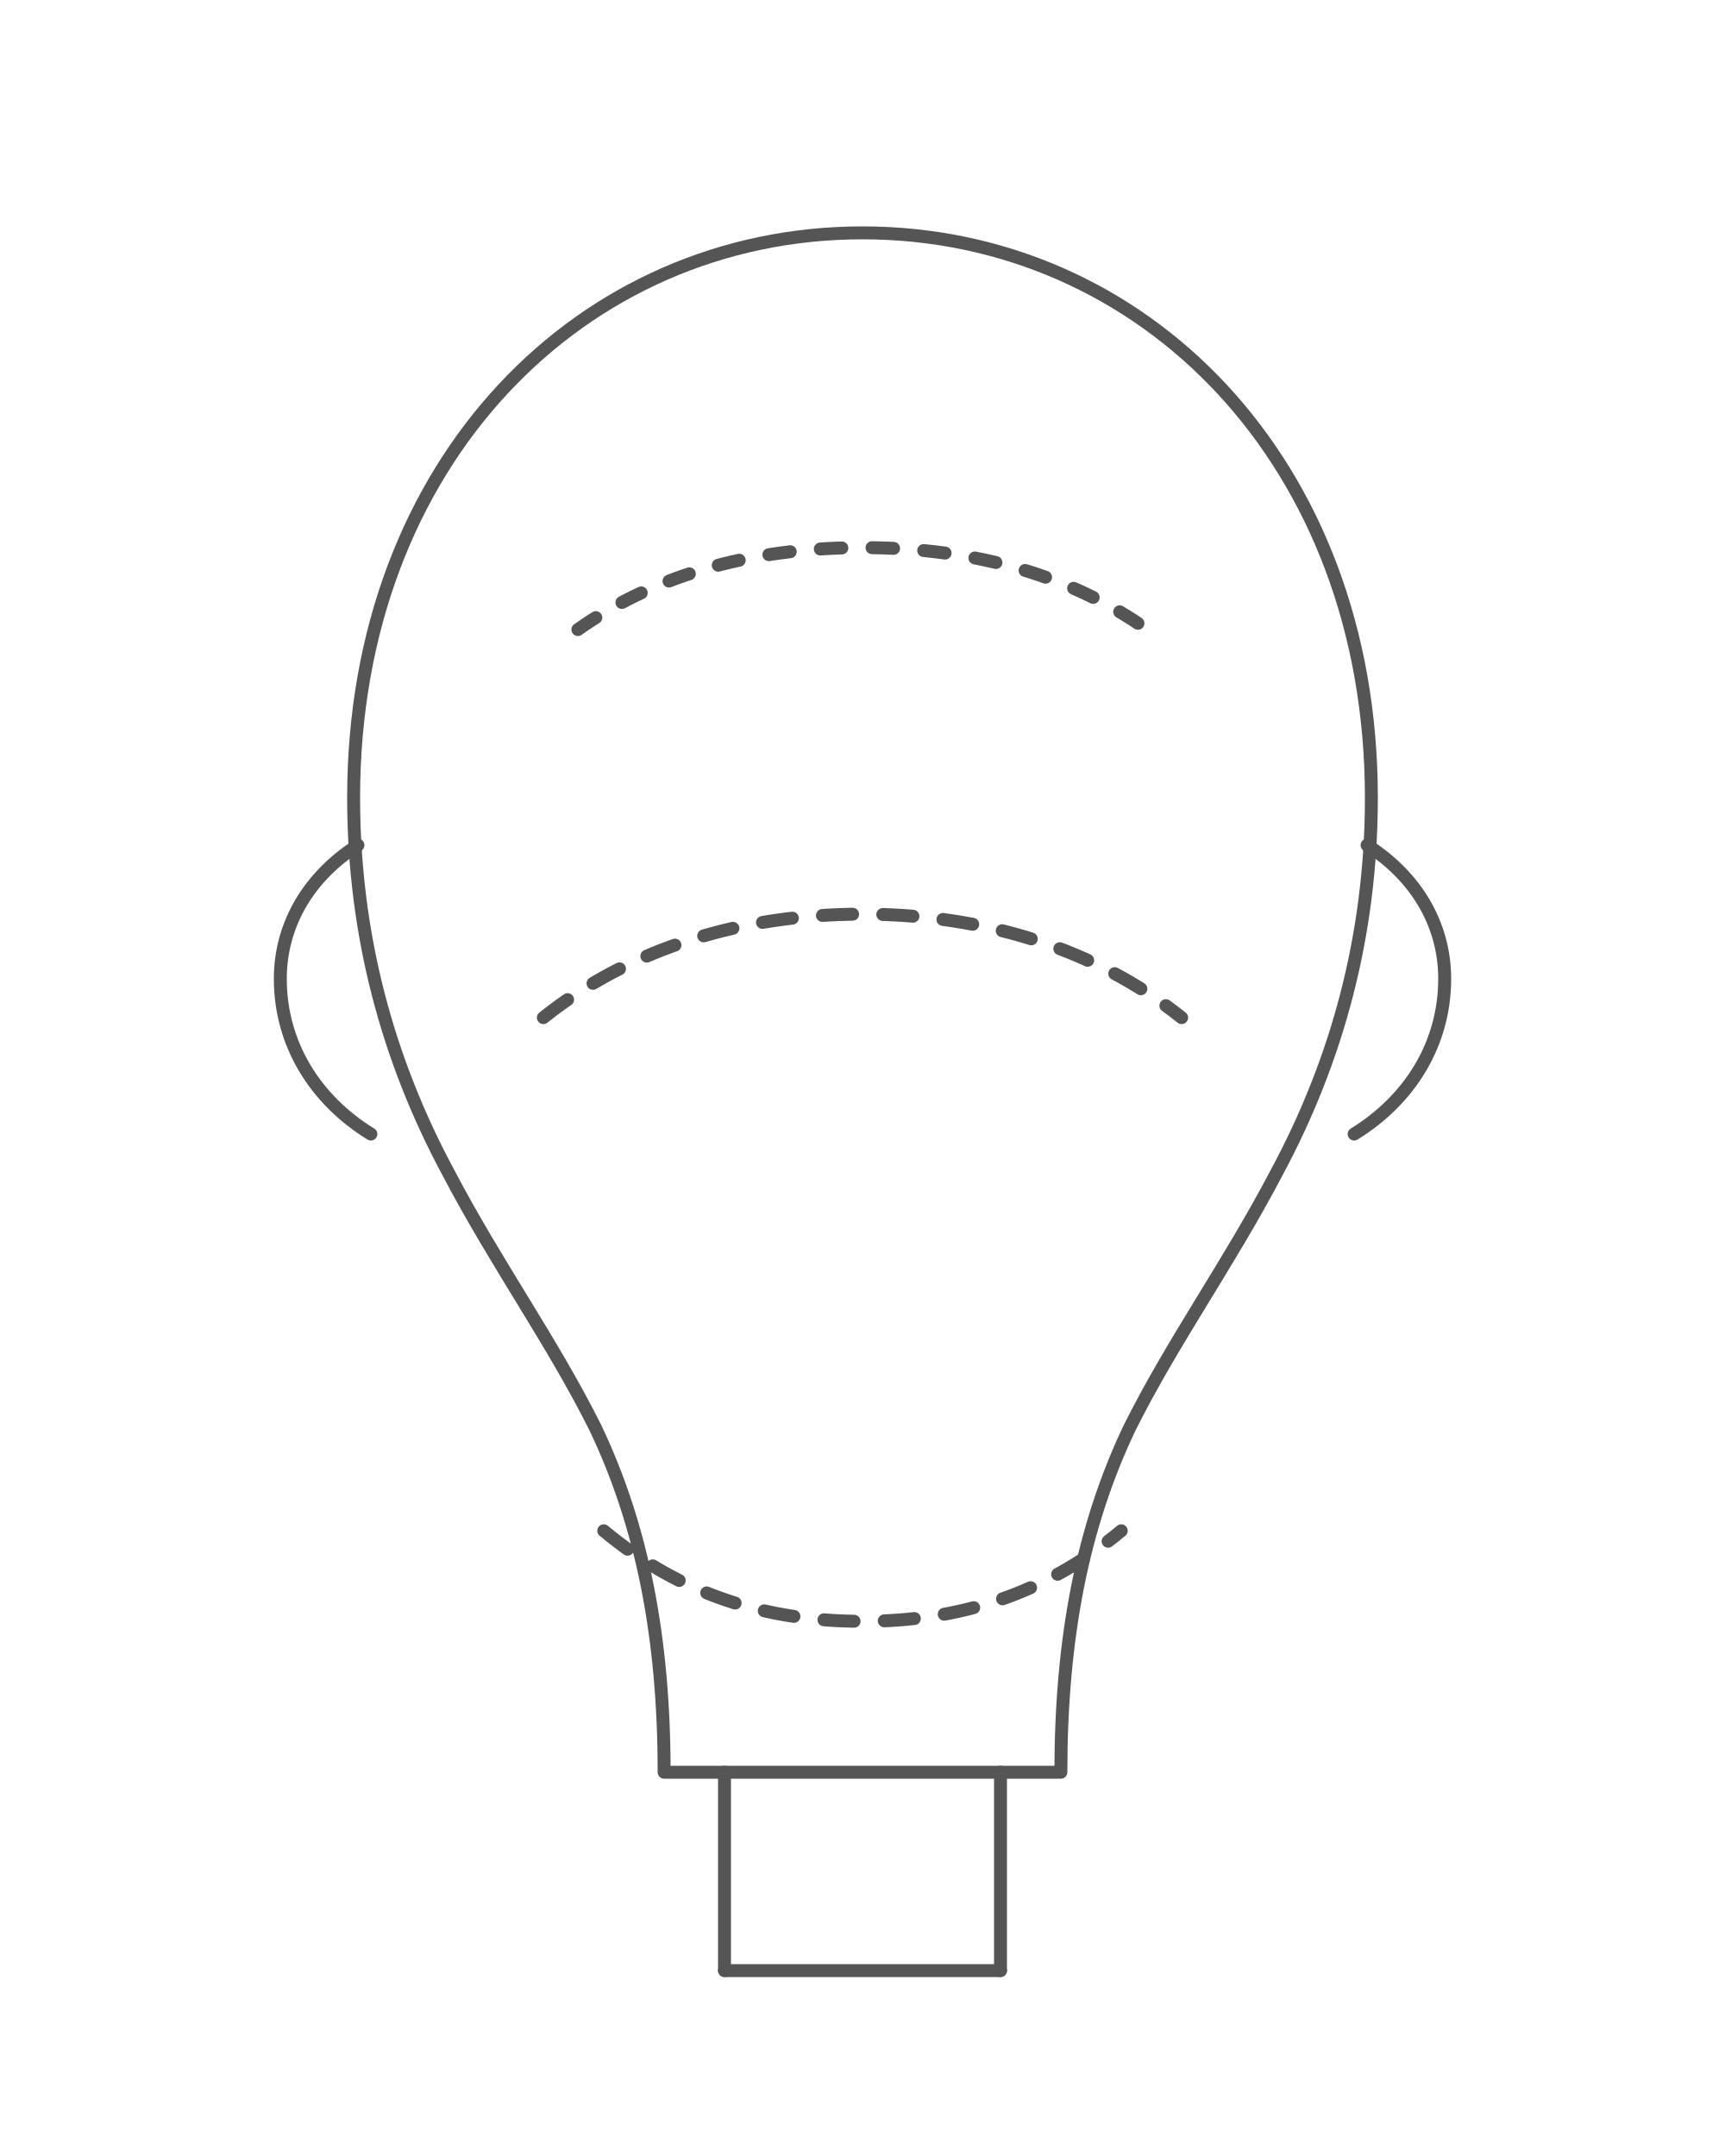
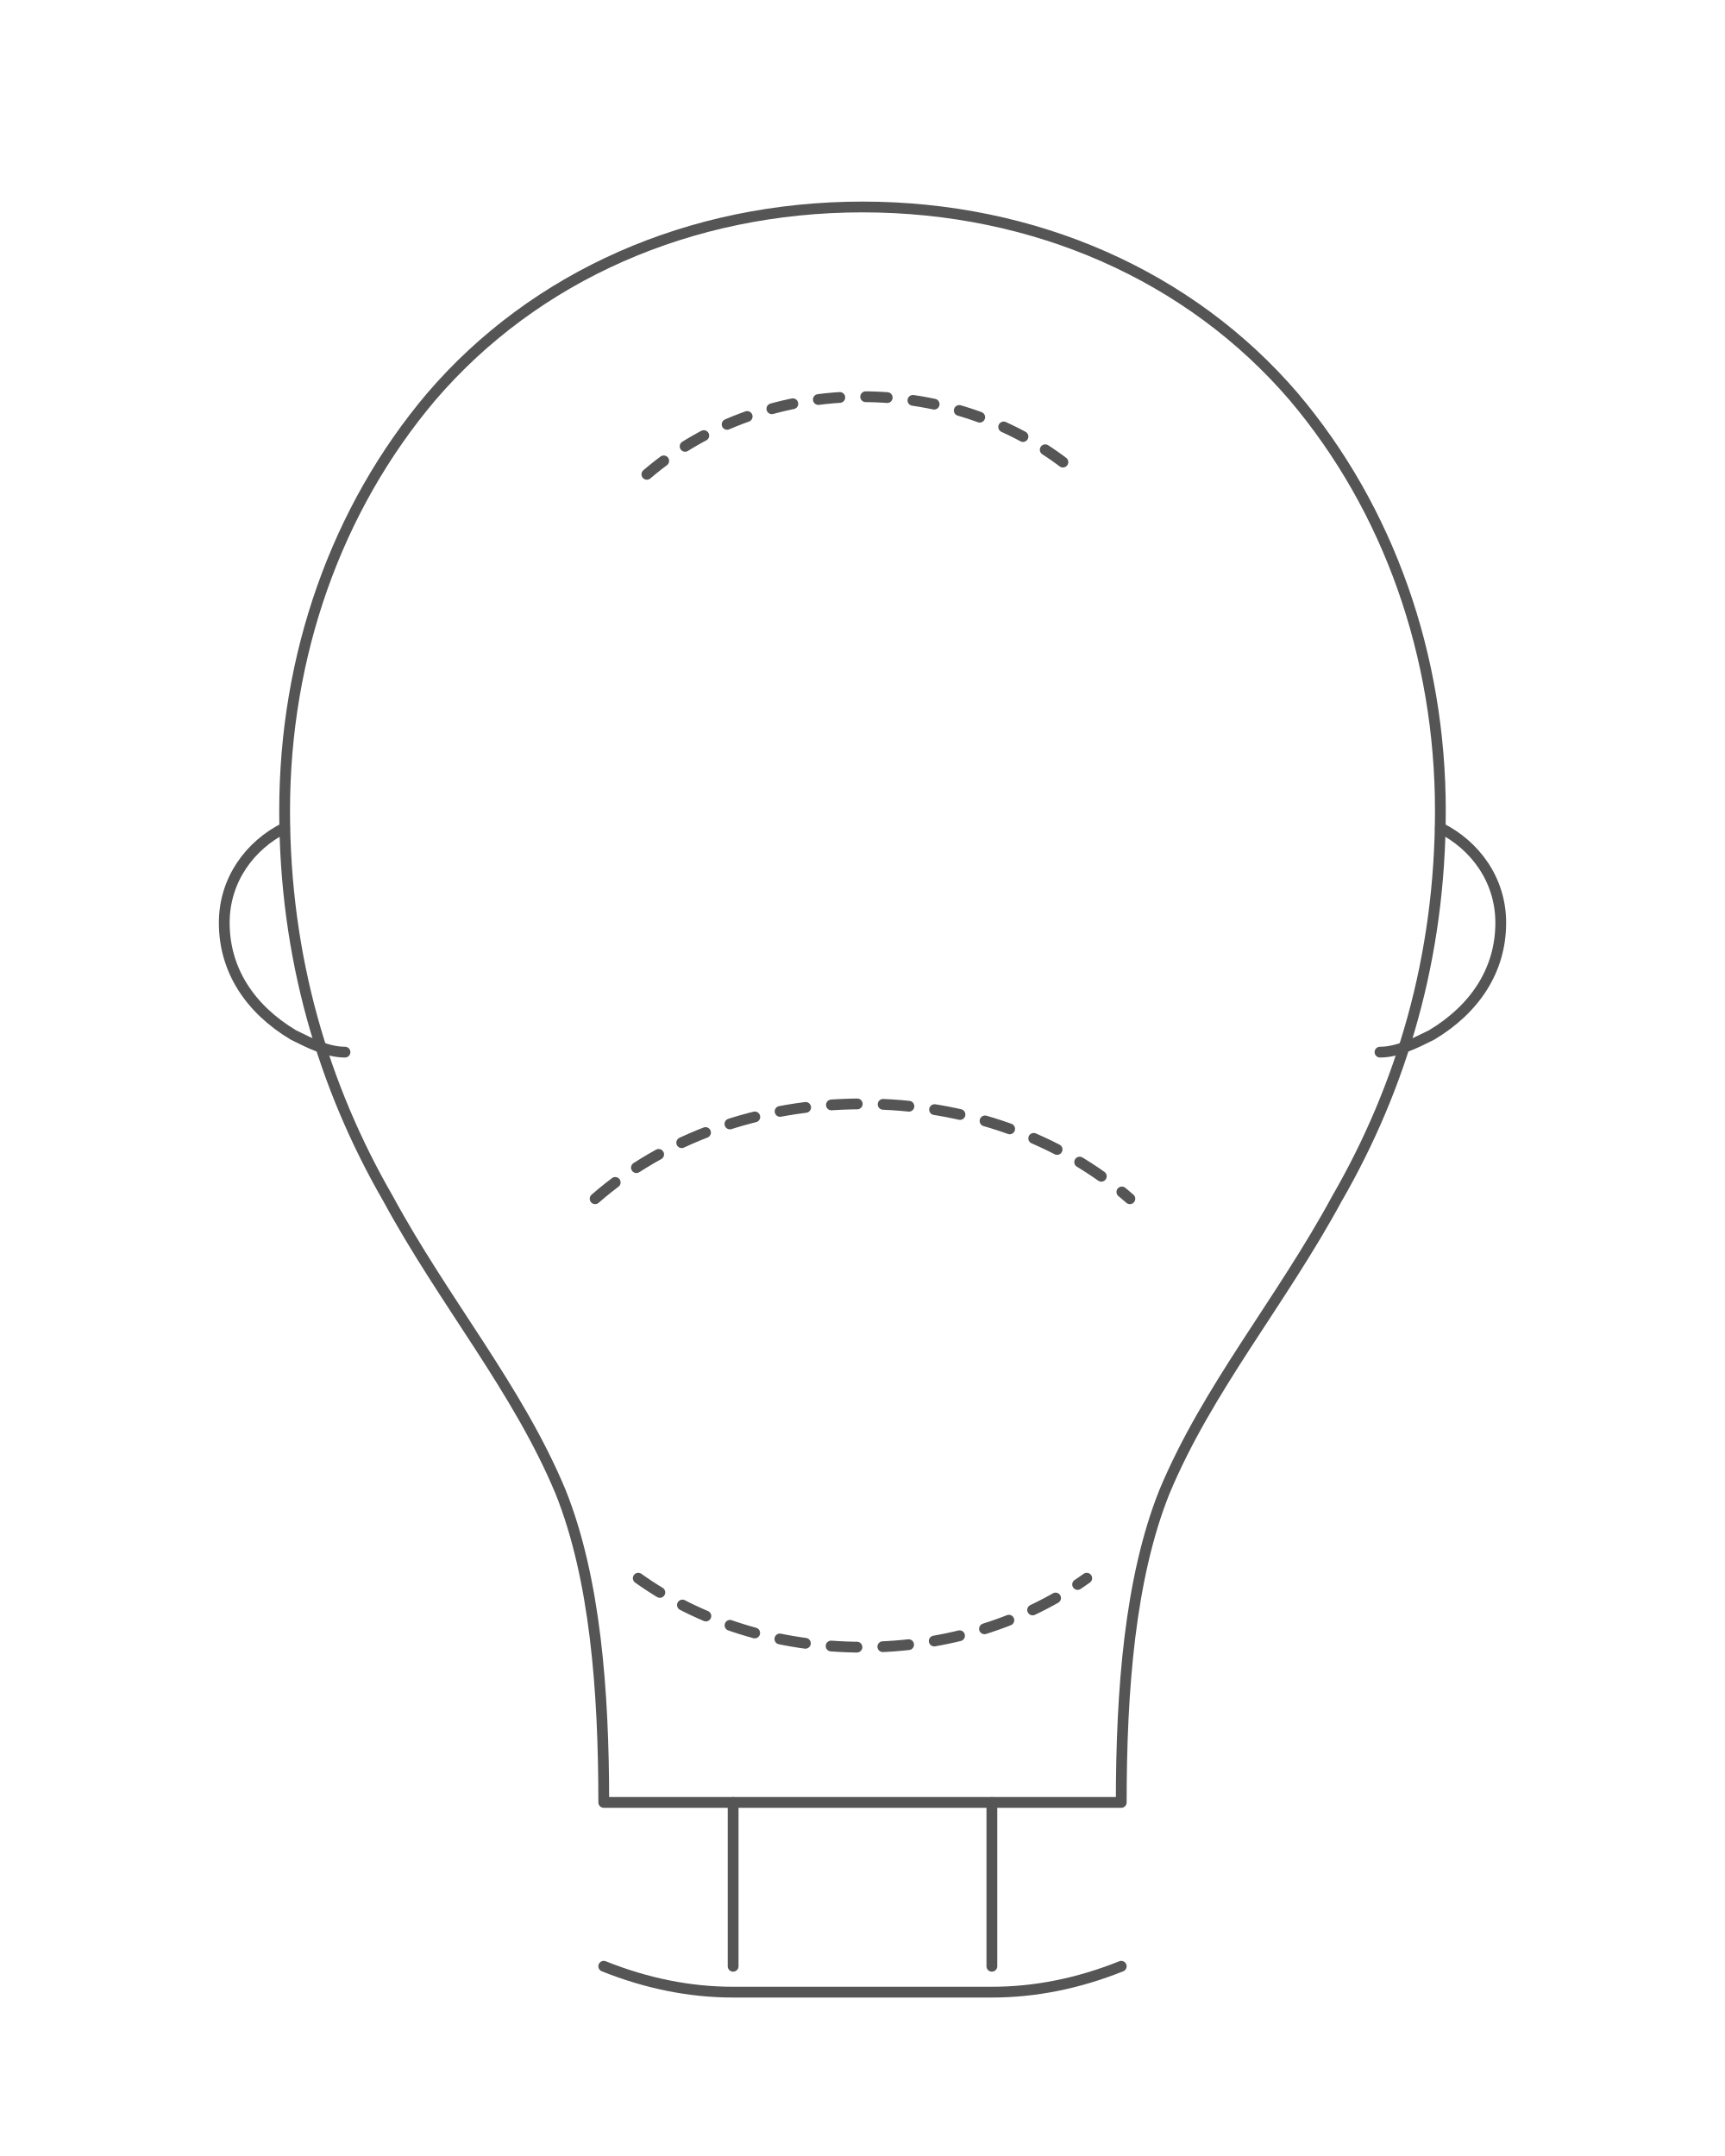
<svg xmlns="http://www.w3.org/2000/svg" viewBox="0 0 400 500" width="400" height="500" fill="none">
-   <g stroke="#555" stroke-width="3" stroke-linecap="round" stroke-linejoin="round">
-     <path d="M200 54c65 0 118 53 118 131 0 32-8 61-22 87-11 21-24 39-34 59-11 23-16 49-16 80h-92c0-31-5-57-16-80-10-20-23-38-34-59-14-26-22-55-22-87 0-78 53-131 118-131Z" />
-     <path d="M83 196c-11 7-18 18-18 31 0 15 8 28 21 36" />
-     <path d="M317 196c11 7 18 18 18 31 0 15-8 28-21 36" />
-     <path d="M168 411v46" />
-     <path d="M232 411v46" />
-     <path d="M168 457h64" />
-     <path d="M126 236c20-16 46-24 74-24s54 8 74 24" stroke-dasharray="7 7" />
-     <path d="M140 355c18 15 38 21 60 21s42-6 60-21" stroke-dasharray="7 7" />
-     <path d="M134 146c17-12 39-19 66-19s49 7 66 19" stroke-dasharray="5 7" />
+   <g stroke="#555" stroke-width="2.5" stroke-linecap="round" stroke-linejoin="round">
+     <path d="M200 48c-40 0-76 16-100 44-22 26-34 60-34 96 0 34 9 64 24 90 13 24 30 44 40 68 8 20 10 46 10 72h120c0-26 2-52 10-72 10-24 27-44 40-68 15-26 24-56 24-90 0-36-12-70-34-96-24-28-60-44-100-44Z" />
+     <path d="M66 192c-8 4-14 12-14 22 0 11 6 20 16 26 4 2 8 4 12 4" />
+     <path d="M334 192c8 4 14 12 14 22 0 11-6 20-16 26-4 2-8 4-12 4" />
+     <path d="M138 278c16-14 38-22 62-22s46 8 62 22" stroke-dasharray="6 6" />
+     <path d="M148 366c14 10 32 16 52 16s38-6 52-16" stroke-dasharray="6 6" />
+     <path d="M150 110c14-12 32-18 50-18s36 6 50 18" stroke-dasharray="5 6" />
+     <path d="M170 418v38" />
+     <path d="M230 418v38" />
+     <path d="M140 456c10 4 20 6 30 6h60c10 0 20-2 30-6" />
  </g>
</svg>
